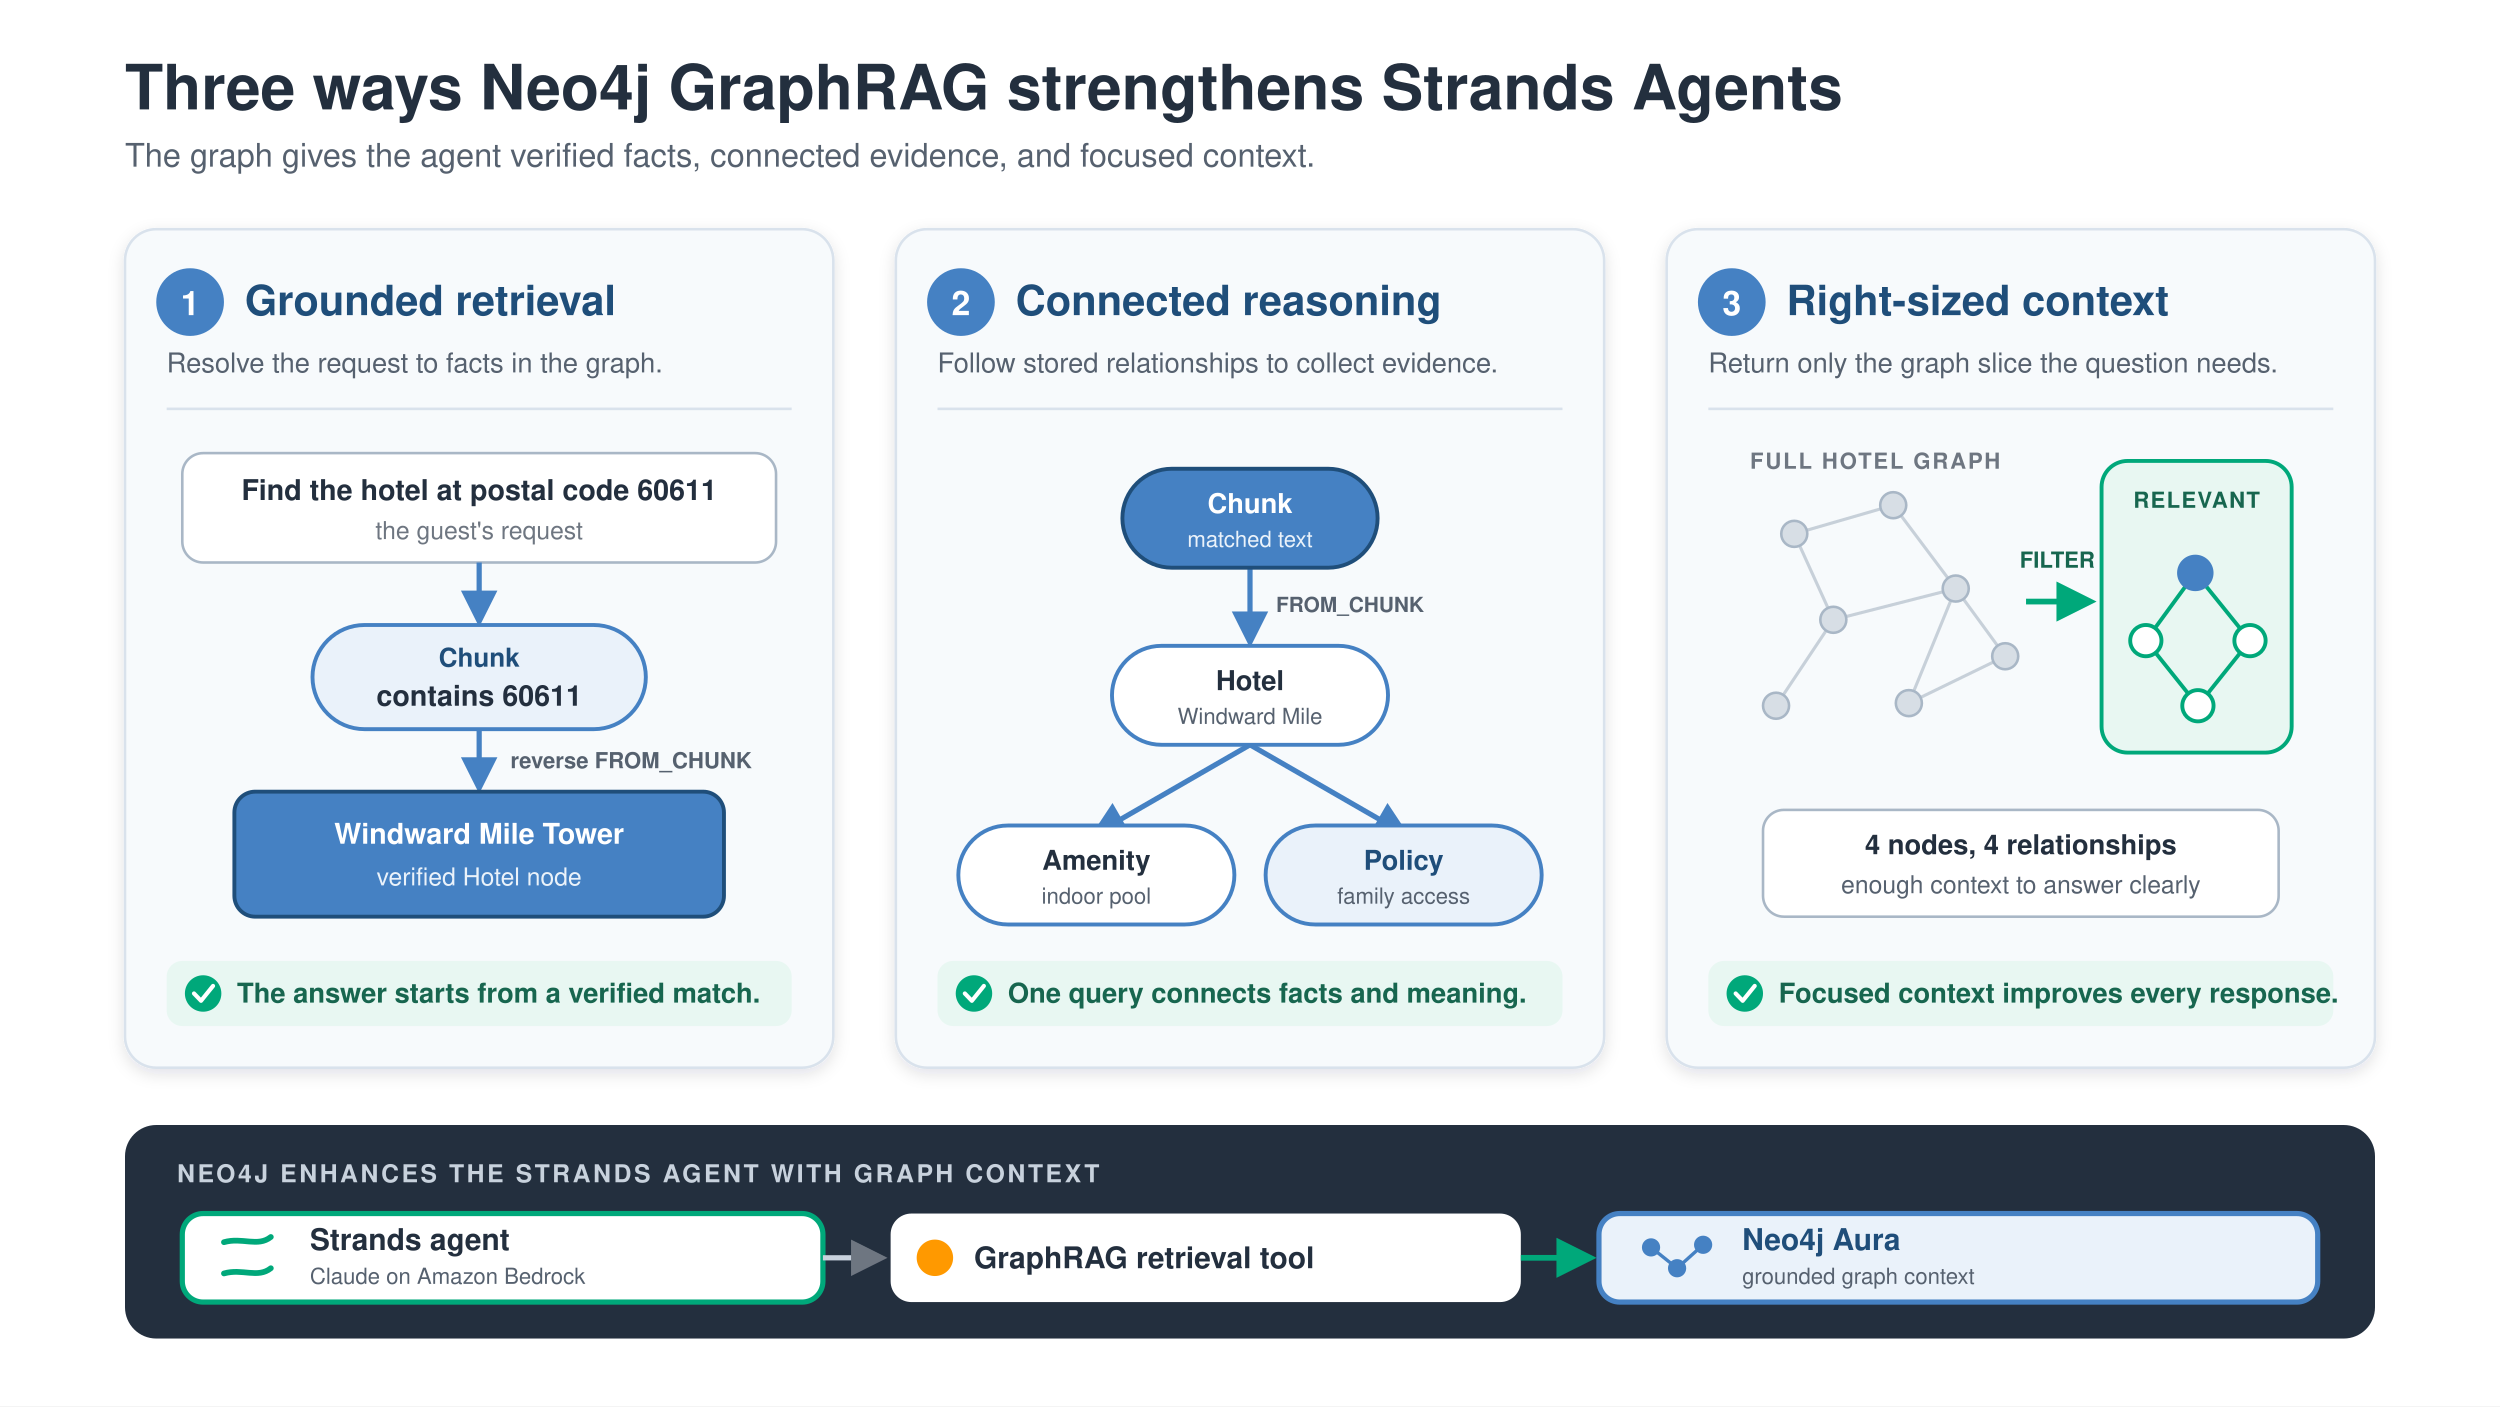
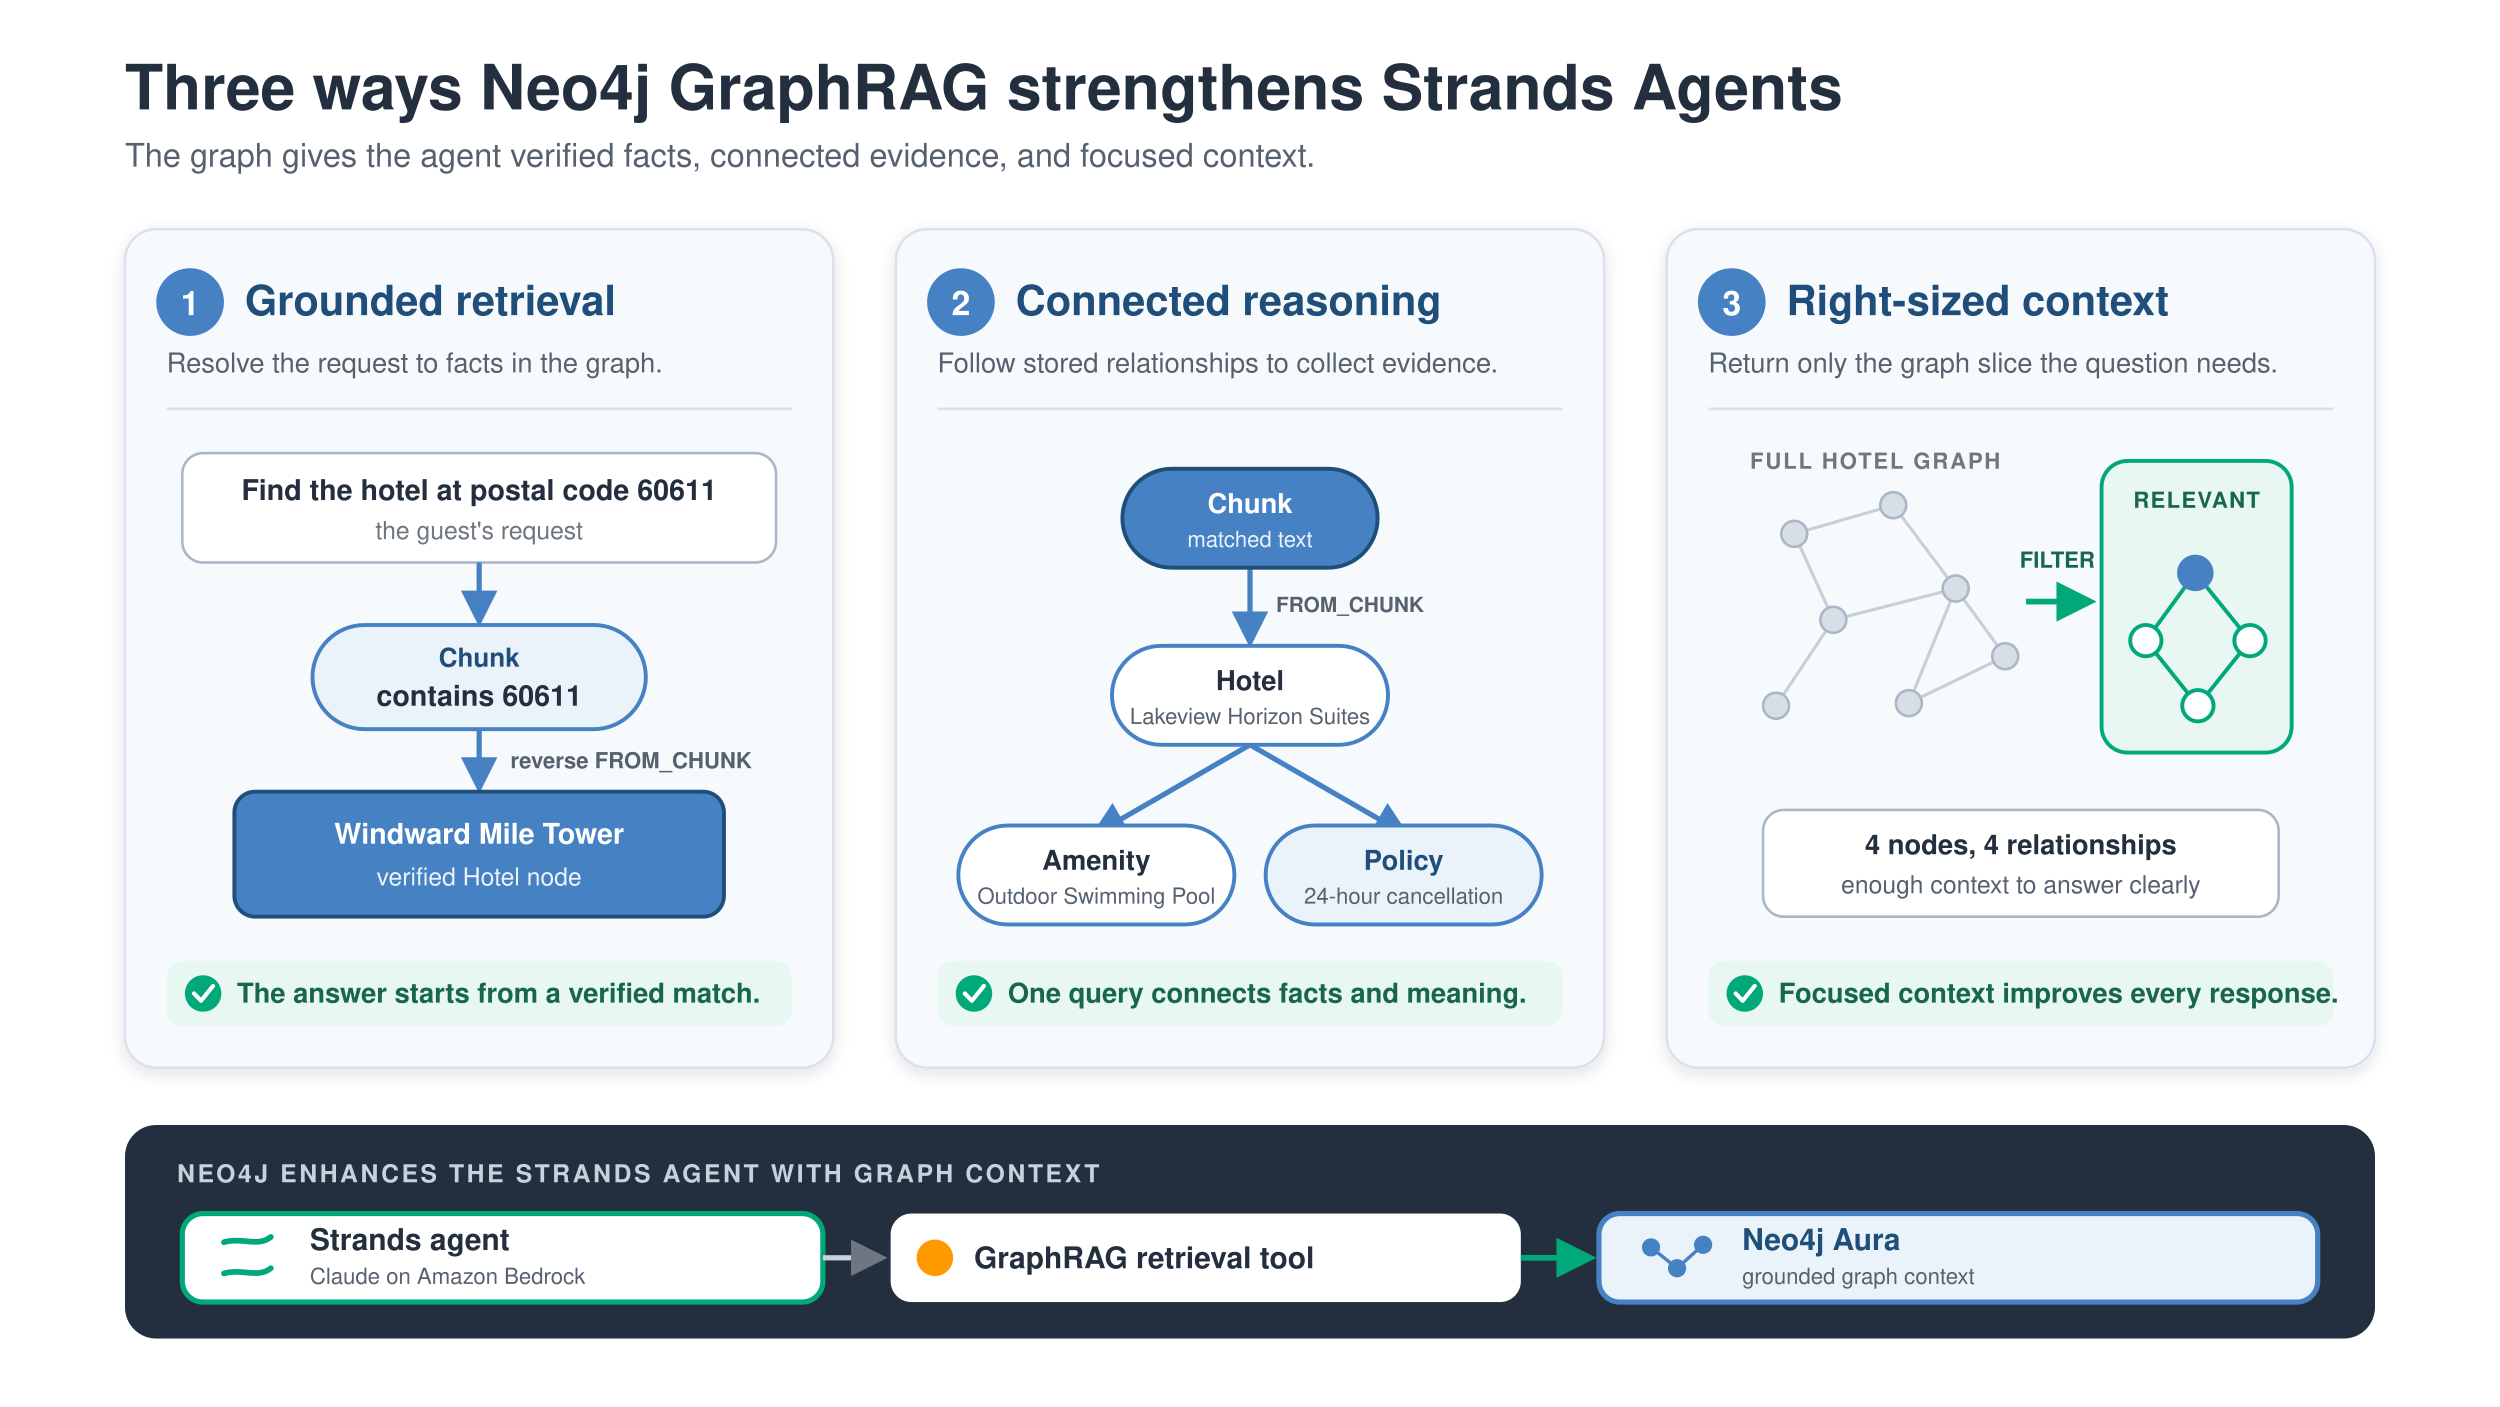
<svg xmlns="http://www.w3.org/2000/svg" viewBox="0 0 960 540" role="img" aria-labelledby="title desc" font-family="'Helvetica Neue', Helvetica, Arial, sans-serif">
  <defs>
    <filter id="shadow" x="-15%" y="-15%" width="130%" height="140%">
      <feDropShadow dx="0" dy="2" stdDeviation="3" flood-color="#182334" flood-opacity="0.12" />
    </filter>
    <marker id="arrow-blue" viewBox="0 0 10 10" refX="8" refY="5" markerWidth="7" markerHeight="7" orient="auto-start-reverse">
      <path d="M0,0 L10,5 L0,10 Z" fill="#4581C3" />
    </marker>
    <marker id="arrow-green" viewBox="0 0 10 10" refX="8" refY="5" markerWidth="7" markerHeight="7" orient="auto-start-reverse">
      <path d="M0,0 L10,5 L0,10 Z" fill="#00A87A" />
    </marker>
    <marker id="arrow-gray" viewBox="0 0 10 10" refX="8" refY="5" markerWidth="7" markerHeight="7" orient="auto-start-reverse">
      <path d="M0,0 L10,5 L0,10 Z" fill="#6E7681" />
    </marker>
  </defs>
  <rect width="960" height="540" fill="#FFFFFF" />
  <text x="48" y="42" font-size="24" font-weight="700" fill="#232F3E">Three ways Neo4j GraphRAG strengthens Strands Agents</text>
  <text x="48" y="64" font-size="12.5" fill="#56616F">The graph gives the agent verified facts, connected evidence, and focused context.</text>
  <rect x="48" y="88" width="272" height="322" rx="12" fill="#F7FAFC" stroke="#D9E2EC" filter="url(#shadow)" />
  <circle cx="73" cy="116" r="13" fill="#4581C3" />
  <text x="73" y="121" text-anchor="middle" font-size="13" font-weight="700" fill="#FFFFFF">1</text>
  <text x="94" y="121" font-size="16" font-weight="700" fill="#1F4E7A">Grounded retrieval</text>
  <text x="64" y="143" font-size="10.5" fill="#56616F">Resolve the request to facts in the graph.</text>
  <line x1="64" y1="157" x2="304" y2="157" stroke="#D9E2EC" />
  <rect x="70" y="174" width="228" height="42" rx="8" fill="#FFFFFF" stroke="#A9B7C6" />
  <text x="184" y="192" text-anchor="middle" font-size="11" font-weight="700" fill="#232F3E">Find the hotel at postal code 60611</text>
  <text x="184" y="207" text-anchor="middle" font-size="9.5" fill="#6E7681">the guest's request</text>
  <path d="M184,216 V238" fill="none" stroke="#4581C3" stroke-width="2" marker-end="url(#arrow-blue)" />
  <rect x="120" y="240" width="128" height="40" rx="20" fill="#EAF2FA" stroke="#4581C3" stroke-width="1.5" />
  <text x="184" y="256" text-anchor="middle" font-size="10" font-weight="700" fill="#1F4E7A">Chunk</text>
  <text x="184" y="271" text-anchor="middle" font-size="11" font-weight="700" fill="#232F3E">contains 60611</text>
  <path d="M184,280 V302" fill="none" stroke="#4581C3" stroke-width="2" marker-end="url(#arrow-blue)" />
  <text x="196" y="295" font-size="8.5" font-weight="700" fill="#56616F">reverse FROM_CHUNK</text>
  <rect x="90" y="304" width="188" height="48" rx="8" fill="#4581C3" stroke="#1F4E7A" stroke-width="1.5" />
  <text x="184" y="324" text-anchor="middle" font-size="11" font-weight="700" fill="#FFFFFF">Windward Mile Tower</text>
  <text x="184" y="340" text-anchor="middle" font-size="9.5" fill="#EAF2FA">verified Hotel node</text>
  <rect x="64" y="369" width="240" height="25" rx="6" fill="#E8F7F2" />
  <circle cx="78" cy="381.5" r="7" fill="#00A87A" />
  <path d="M74.5,381.5 L77.2,384.3 L81.8,378.6" fill="none" stroke="#FFFFFF" stroke-width="1.6" stroke-linecap="round" stroke-linejoin="round" />
  <text x="91" y="385" font-size="10.5" font-weight="700" fill="#17664F">The answer starts from a verified match.</text>
  <rect x="344" y="88" width="272" height="322" rx="12" fill="#F7FAFC" stroke="#D9E2EC" filter="url(#shadow)" />
  <circle cx="369" cy="116" r="13" fill="#4581C3" />
  <text x="369" y="121" text-anchor="middle" font-size="13" font-weight="700" fill="#FFFFFF">2</text>
  <text x="390" y="121" font-size="16" font-weight="700" fill="#1F4E7A">Connected reasoning</text>
  <text x="360" y="143" font-size="10.5" fill="#56616F">Follow stored relationships to collect evidence.</text>
  <line x1="360" y1="157" x2="600" y2="157" stroke="#D9E2EC" />
  <line x1="480" y1="218" x2="480" y2="246" stroke="#4581C3" stroke-width="2" marker-end="url(#arrow-blue)" />
  <text x="490" y="235" font-size="8" font-weight="700" fill="#56616F">FROM_CHUNK</text>
  <line x1="480" y1="286" x2="421" y2="320" stroke="#4581C3" stroke-width="2" marker-end="url(#arrow-blue)" />
  <line x1="480" y1="286" x2="539" y2="320" stroke="#4581C3" stroke-width="2" marker-end="url(#arrow-blue)" />
  <rect x="431" y="180" width="98" height="38" rx="19" fill="#4581C3" stroke="#1F4E7A" stroke-width="1.5" />
  <text x="480" y="197" text-anchor="middle" font-size="10.5" font-weight="700" fill="#FFFFFF">Chunk</text>
  <text x="480" y="210" text-anchor="middle" font-size="8.5" fill="#EAF2FA">matched text</text>
  <rect x="427" y="248" width="106" height="38" rx="19" fill="#FFFFFF" stroke="#4581C3" stroke-width="1.5" />
  <text x="480" y="265" text-anchor="middle" font-size="10.5" font-weight="700" fill="#232F3E">Hotel</text>
-   <text x="480" y="278" text-anchor="middle" font-size="8.5" fill="#56616F">Windward Mile</text>
+   <text x="480" y="278" text-anchor="middle" font-size="8.5" fill="#56616F">Lakeview Horizon Suites</text>
  <rect x="368" y="317" width="106" height="38" rx="19" fill="#FFFFFF" stroke="#4581C3" stroke-width="1.5" />
  <text x="421" y="334" text-anchor="middle" font-size="10.5" font-weight="700" fill="#232F3E">Amenity</text>
-   <text x="421" y="347" text-anchor="middle" font-size="8.5" fill="#56616F">indoor pool</text>
+   <text x="421" y="347" text-anchor="middle" font-size="8.5" fill="#56616F">Outdoor Swimming Pool</text>
  <rect x="486" y="317" width="106" height="38" rx="19" fill="#EAF2FA" stroke="#4581C3" stroke-width="1.5" />
  <text x="539" y="334" text-anchor="middle" font-size="10.5" font-weight="700" fill="#1F4E7A">Policy</text>
-   <text x="539" y="347" text-anchor="middle" font-size="8.5" fill="#56616F">family access</text>
+   <text x="539" y="347" text-anchor="middle" font-size="8.5" fill="#56616F">24-hour cancellation</text>
  <rect x="360" y="369" width="240" height="25" rx="6" fill="#E8F7F2" />
  <circle cx="374" cy="381.5" r="7" fill="#00A87A" />
  <path d="M370.5,381.5 L373.2,384.3 L377.8,378.6" fill="none" stroke="#FFFFFF" stroke-width="1.6" stroke-linecap="round" stroke-linejoin="round" />
  <text x="387" y="385" font-size="10.5" font-weight="700" fill="#17664F">One query connects facts and meaning.</text>
  <rect x="640" y="88" width="272" height="322" rx="12" fill="#F7FAFC" stroke="#D9E2EC" filter="url(#shadow)" />
  <circle cx="665" cy="116" r="13" fill="#4581C3" />
  <text x="665" y="121" text-anchor="middle" font-size="13" font-weight="700" fill="#FFFFFF">3</text>
  <text x="686" y="121" font-size="16" font-weight="700" fill="#1F4E7A">Right-sized context</text>
  <text x="656" y="143" font-size="10.5" fill="#56616F">Return only the graph slice the question needs.</text>
  <line x1="656" y1="157" x2="896" y2="157" stroke="#D9E2EC" />
  <text x="672" y="180" font-size="8.5" font-weight="700" letter-spacing="0.7" fill="#6E7681">FULL HOTEL GRAPH</text>
  <g stroke="#C7D0D9" stroke-width="1.2">
    <line x1="689" y1="205" x2="727" y2="194" />
    <line x1="689" y1="205" x2="704" y2="238" />
    <line x1="727" y1="194" x2="751" y2="226" />
    <line x1="704" y1="238" x2="751" y2="226" />
    <line x1="704" y1="238" x2="682" y2="271" />
    <line x1="751" y1="226" x2="733" y2="270" />
    <line x1="751" y1="226" x2="770" y2="252" />
    <line x1="733" y1="270" x2="770" y2="252" />
  </g>
  <g fill="#D7DEE5" stroke="#A9B7C6">
    <circle cx="689" cy="205" r="5" />
    <circle cx="727" cy="194" r="5" />
    <circle cx="704" cy="238" r="5" />
    <circle cx="751" cy="226" r="5" />
    <circle cx="682" cy="271" r="5" />
    <circle cx="733" cy="270" r="5" />
    <circle cx="770" cy="252" r="5" />
  </g>
  <path d="M778,231 H802" fill="none" stroke="#00A87A" stroke-width="2.2" marker-end="url(#arrow-green)" />
  <text x="790" y="218" text-anchor="middle" font-size="8.5" font-weight="700" fill="#17664F">FILTER</text>
  <rect x="807" y="177" width="73" height="112" rx="10" fill="#E8F7F2" stroke="#00A87A" stroke-width="1.5" />
  <text x="843.5" y="195" text-anchor="middle" font-size="8.5" font-weight="700" letter-spacing="0.5" fill="#17664F">RELEVANT</text>
  <g stroke="#00A87A" stroke-width="1.5">
    <line x1="843" y1="220" x2="824" y2="246" />
    <line x1="843" y1="220" x2="864" y2="246" />
    <line x1="824" y1="246" x2="844" y2="271" />
    <line x1="864" y1="246" x2="844" y2="271" />
  </g>
  <circle cx="843" cy="220" r="7" fill="#4581C3" />
  <g fill="#FFFFFF" stroke="#00A87A" stroke-width="1.5">
    <circle cx="824" cy="246" r="6" />
    <circle cx="864" cy="246" r="6" />
    <circle cx="844" cy="271" r="6" />
  </g>
  <rect x="677" y="311" width="198" height="41" rx="8" fill="#FFFFFF" stroke="#A9B7C6" />
  <text x="776" y="328" text-anchor="middle" font-size="10.5" font-weight="700" fill="#232F3E">4 nodes, 4 relationships</text>
  <text x="776" y="343" text-anchor="middle" font-size="9.5" fill="#56616F">enough context to answer clearly</text>
  <rect x="656" y="369" width="240" height="25" rx="6" fill="#E8F7F2" />
  <circle cx="670" cy="381.5" r="7" fill="#00A87A" />
  <path d="M666.5,381.5 L669.2,384.3 L673.8,378.6" fill="none" stroke="#FFFFFF" stroke-width="1.6" stroke-linecap="round" stroke-linejoin="round" />
  <text x="683" y="385" font-size="10.5" font-weight="700" fill="#17664F">Focused context improves every response.</text>
  <rect x="48" y="432" width="864" height="82" rx="12" fill="#232F3E" />
  <text x="68" y="454" font-size="9.5" font-weight="700" letter-spacing="1" fill="#C8D2DD">NEO4J ENHANCES THE STRANDS AGENT WITH GRAPH CONTEXT</text>
  <rect x="70" y="466" width="246" height="34" rx="8" fill="#FFFFFF" stroke="#00A87A" stroke-width="2" />
  <path d="M86,477 C93,475 99,479 104,475 M86,489 C93,487 99,491 104,487" fill="none" stroke="#00A87A" stroke-width="2.2" stroke-linecap="round" />
  <text x="119" y="480" font-size="11.5" font-weight="700" fill="#232F3E">Strands agent</text>
  <text x="119" y="493" font-size="8.5" fill="#56616F">Claude on Amazon Bedrock</text>
  <line x1="316" y1="483" x2="338" y2="483" stroke="#C8D2DD" stroke-width="2" marker-end="url(#arrow-gray)" />
  <rect x="342" y="466" width="242" height="34" rx="8" fill="#FFFFFF" />
  <circle cx="359" cy="483" r="7" fill="#FF9900" />
  <text x="374" y="487" font-size="11.5" font-weight="700" fill="#232F3E">GraphRAG retrieval tool</text>
  <line x1="584" y1="483" x2="610" y2="483" stroke="#00A87A" stroke-width="2.2" marker-end="url(#arrow-green)" />
  <rect x="614" y="466" width="276" height="34" rx="8" fill="#EAF2FA" stroke="#4581C3" stroke-width="2" />
  <g stroke="#4581C3" stroke-width="1.3">
    <line x1="634" y1="479" x2="644" y2="487" />
    <line x1="644" y1="487" x2="654" y2="478" />
  </g>
  <circle cx="634" cy="479" r="3.5" fill="#4581C3" />
  <circle cx="644" cy="487" r="3.5" fill="#4581C3" />
  <circle cx="654" cy="478" r="3.5" fill="#4581C3" />
  <text x="669" y="480" font-size="11.5" font-weight="700" fill="#1F4E7A">Neo4j Aura</text>
  <text x="669" y="493" font-size="8.5" fill="#56616F">grounded graph context</text>
</svg>
